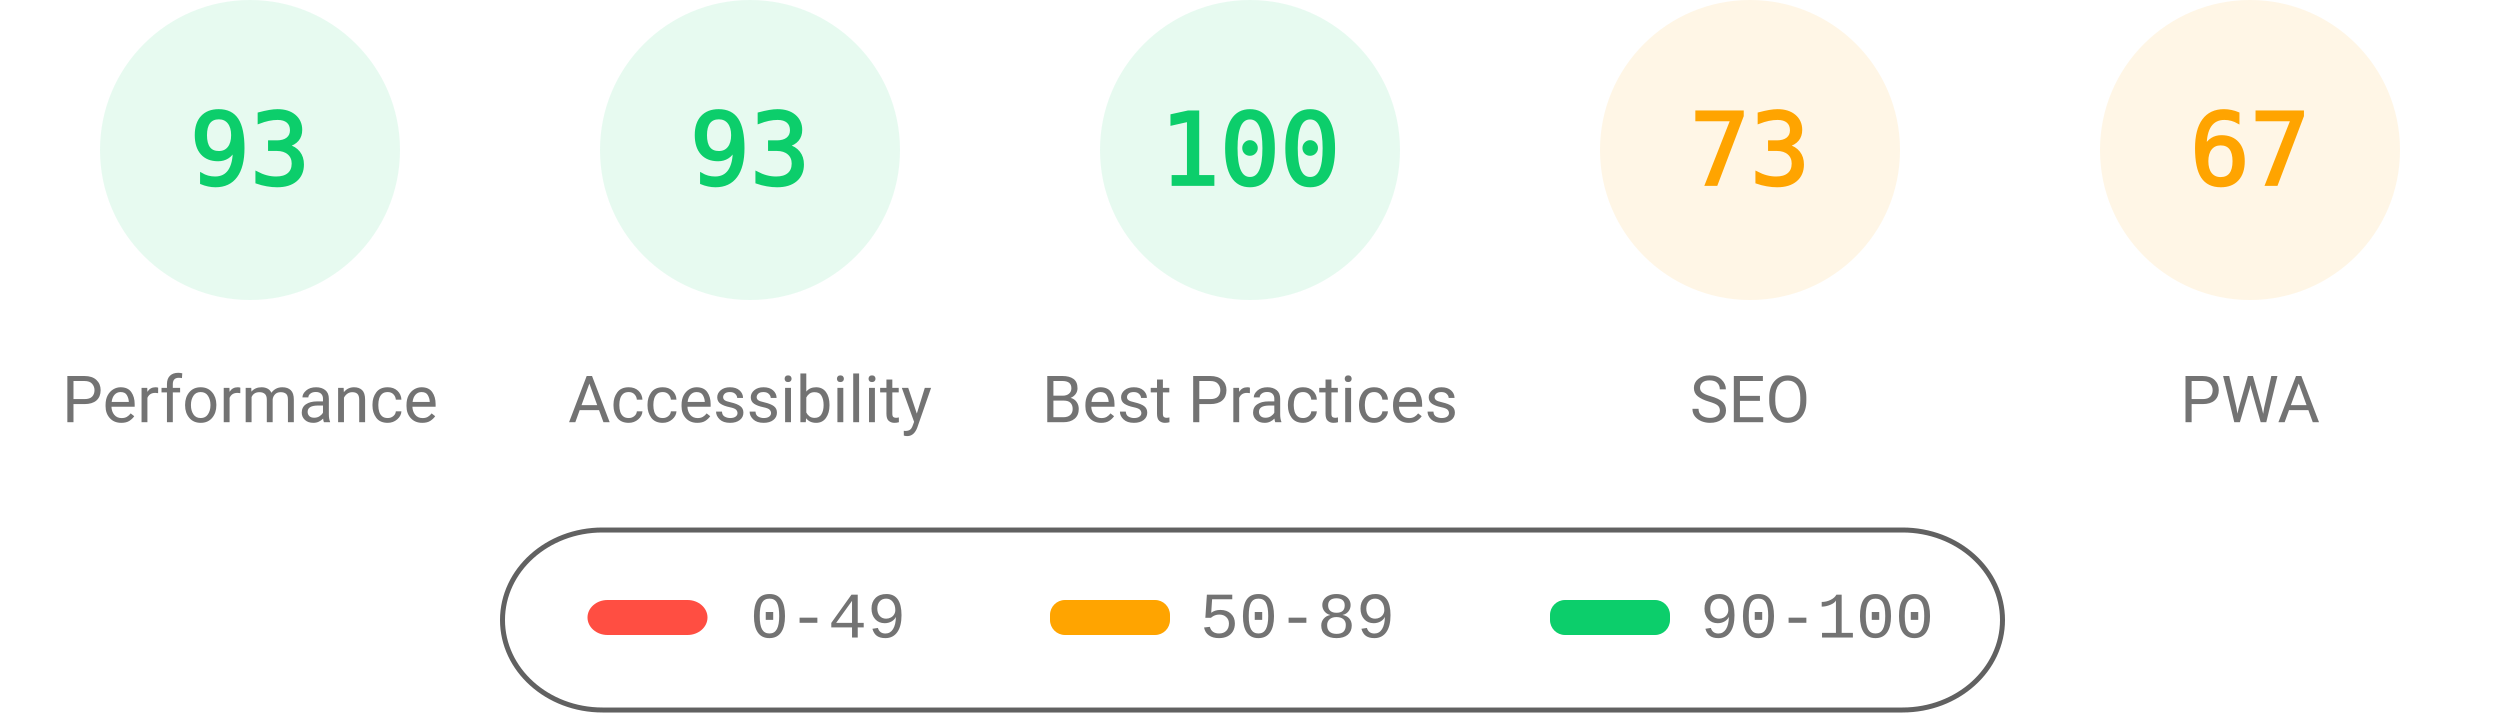
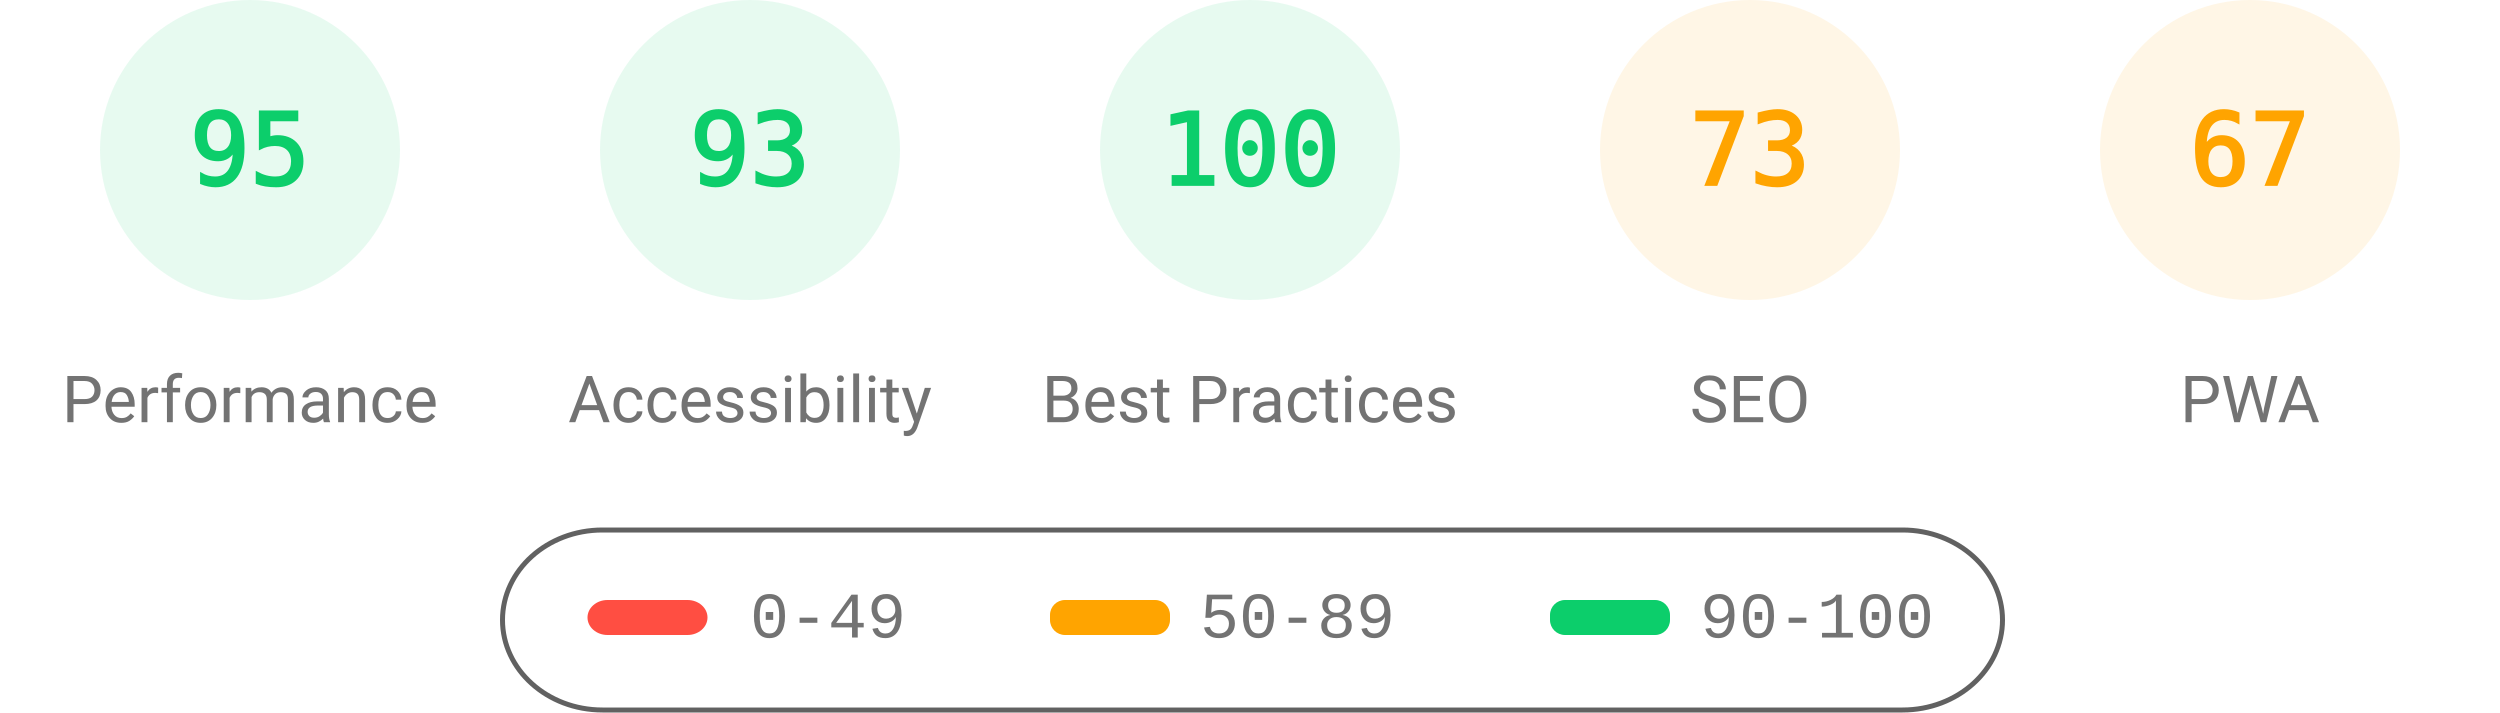
<svg xmlns="http://www.w3.org/2000/svg" fill="none" width="1000" height="285">
  <style>.gauge-base{opacity:.1}.gauge-arc{fill:none;animation-delay:250ms;stroke-linecap:round;transform:rotate(-90deg);transform-origin:100px 60px;animation:load-gauge 1s ease forwards}.guage-text{font-size:40px;font-family:monospace;text-align:center}.guage-red{color:#ff4e42;fill:#ff4e42;stroke:#ff4e42}.guage-orange{color:#ffa400;fill:#ffa400;stroke:#ffa400}.guage-green{color:#0cce6b;fill:#0cce6b;stroke:#0cce6b}.guage-undefined{color:#5c5c5c;fill:#5c5c5c;stroke:#5c5c5c}.guage-title{color:#737373;fill:#737373;stroke:none;font-size:26px;line-height:26px;font-family:Roboto,Halvetica,Arial,sans-serif}@keyframes load-gauge{from{stroke-dasharray:0 352.858}}</style>
  <svg class="guage-div guage-perf guage-green" viewBox="0 0 200 200" width="200" height="200">
    <circle class="gauge-base" r="56" cx="100" cy="60" stroke-width="8" />
-     <circle class="gauge-arc guage-arc-1" r="56" cx="100" cy="60" stroke-width="8" style="stroke-dasharray:327.228,351.858" />
-     <text class="guage-text" x="100" y="60" alignment-baseline="central" dominant-baseline="central" text-anchor="middle">93</text>
+     <circle class="gauge-arc guage-arc-1" r="56" cx="100" cy="60" stroke-width="8" style="stroke-dasharray:334.265,351.858" />
+     <text class="guage-text" x="100" y="60" alignment-baseline="central" dominant-baseline="central" text-anchor="middle">95</text>
    <text class="guage-title" x="100" y="160" alignment-baseline="central" dominant-baseline="central" text-anchor="middle">Performance</text>
  </svg>
  <svg class="guage-div guage-acc guage-green" viewBox="0 0 200 200" width="200" height="200" x="200">
    <circle class="gauge-base" r="56" cx="100" cy="60" stroke-width="8" />
    <circle class="gauge-arc guage-arc-2" r="56" cx="100" cy="60" stroke-width="8" style="stroke-dasharray:327.228,351.858" />
    <text class="guage-text" x="100" y="60" alignment-baseline="central" dominant-baseline="central" text-anchor="middle">93</text>
    <text class="guage-title" x="100" y="160" alignment-baseline="central" dominant-baseline="central" text-anchor="middle">Accessibility</text>
  </svg>
  <svg class="guage-div guage-best guage-green" viewBox="0 0 200 200" width="200" height="200" x="400">
    <circle class="gauge-base" r="56" cx="100" cy="60" stroke-width="8" />
    <circle class="gauge-arc guage-arc-3" r="56" cx="100" cy="60" stroke-width="8" style="stroke-dasharray:351.858,351.858" />
    <text class="guage-text" x="100" y="60" alignment-baseline="central" dominant-baseline="central" text-anchor="middle">100</text>
    <text class="guage-title" x="100" y="160" alignment-baseline="central" dominant-baseline="central" text-anchor="middle">Best Practices</text>
  </svg>
  <svg class="guage-div guage-seo guage-orange" viewBox="0 0 200 200" width="200" height="200" x="600">
    <circle class="gauge-base" r="56" cx="100" cy="60" stroke-width="8" />
    <circle class="gauge-arc guage-arc-4" r="56" cx="100" cy="60" stroke-width="8" style="stroke-dasharray:256.856,351.858" />
    <text class="guage-text" x="100" y="60" alignment-baseline="central" dominant-baseline="central" text-anchor="middle">73</text>
    <text class="guage-title" x="100" y="160" alignment-baseline="central" dominant-baseline="central" text-anchor="middle">SEO</text>
  </svg>
  <svg class="guage-div guage-pwa guage-orange" viewBox="0 0 200 200" width="200" height="200" x="800">
    <circle class="gauge-base" r="56" cx="100" cy="60" stroke-width="8" />
    <circle class="gauge-arc guage-arc-4" r="56" cx="100" cy="60" stroke-width="8" style="stroke-dasharray:235.745,351.858" />
    <text class="guage-text" x="100" y="60" alignment-baseline="central" dominant-baseline="central" text-anchor="middle">67</text>
    <text class="guage-title" x="100" y="160" alignment-baseline="central" dominant-baseline="central" text-anchor="middle">PWA</text>
  </svg>
  <svg width="604" height="76" x="200" y="210">
    <path fill="none" id="canvas_background" d="M-1-1h604v80H-1z" />
    <rect fill-opacity="0" stroke="#616161" stroke-width="2" rx="40" id="svg_2" height="72" width="600" y="2" x="1" fill="#000" />
    <rect stroke="#000" rx="8" id="svg_3" height="14" width="48" y="30" x="35" stroke-opacity="null" stroke-width="0" fill="#ff4e42" />
    <rect stroke="#000" rx="6" id="svg_4" height="14" width="48" y="30" x="220" stroke-opacity="null" stroke-width="0" fill="#ffa400" />
    <rect stroke="#000" rx="6" id="svg_5" height="14" width="48" y="30" x="420" stroke-opacity="null" stroke-width="0" fill="#0cce6b" />
    <text xml:space="preserve" text-anchor="start" font-family="'Courier New', Courier, monospace" font-size="26" id="svg_6" y="45" x="100" stroke-opacity="null" stroke-width="0" stroke="#000" fill="#737373">0-49</text>
    <text xml:space="preserve" text-anchor="start" font-family="'Courier New', Courier, monospace" font-size="26" id="svg_7" y="45" x="280" stroke-opacity="null" stroke-width="0" stroke="#000" fill="#737373">50-89</text>
    <text xml:space="preserve" text-anchor="start" font-family="'Courier New', Courier, monospace" font-size="26" id="svg_8" y="45" x="480" stroke-opacity="null" stroke-width="0" stroke="#000" fill="#737373">90-100</text>
  </svg>
</svg>
